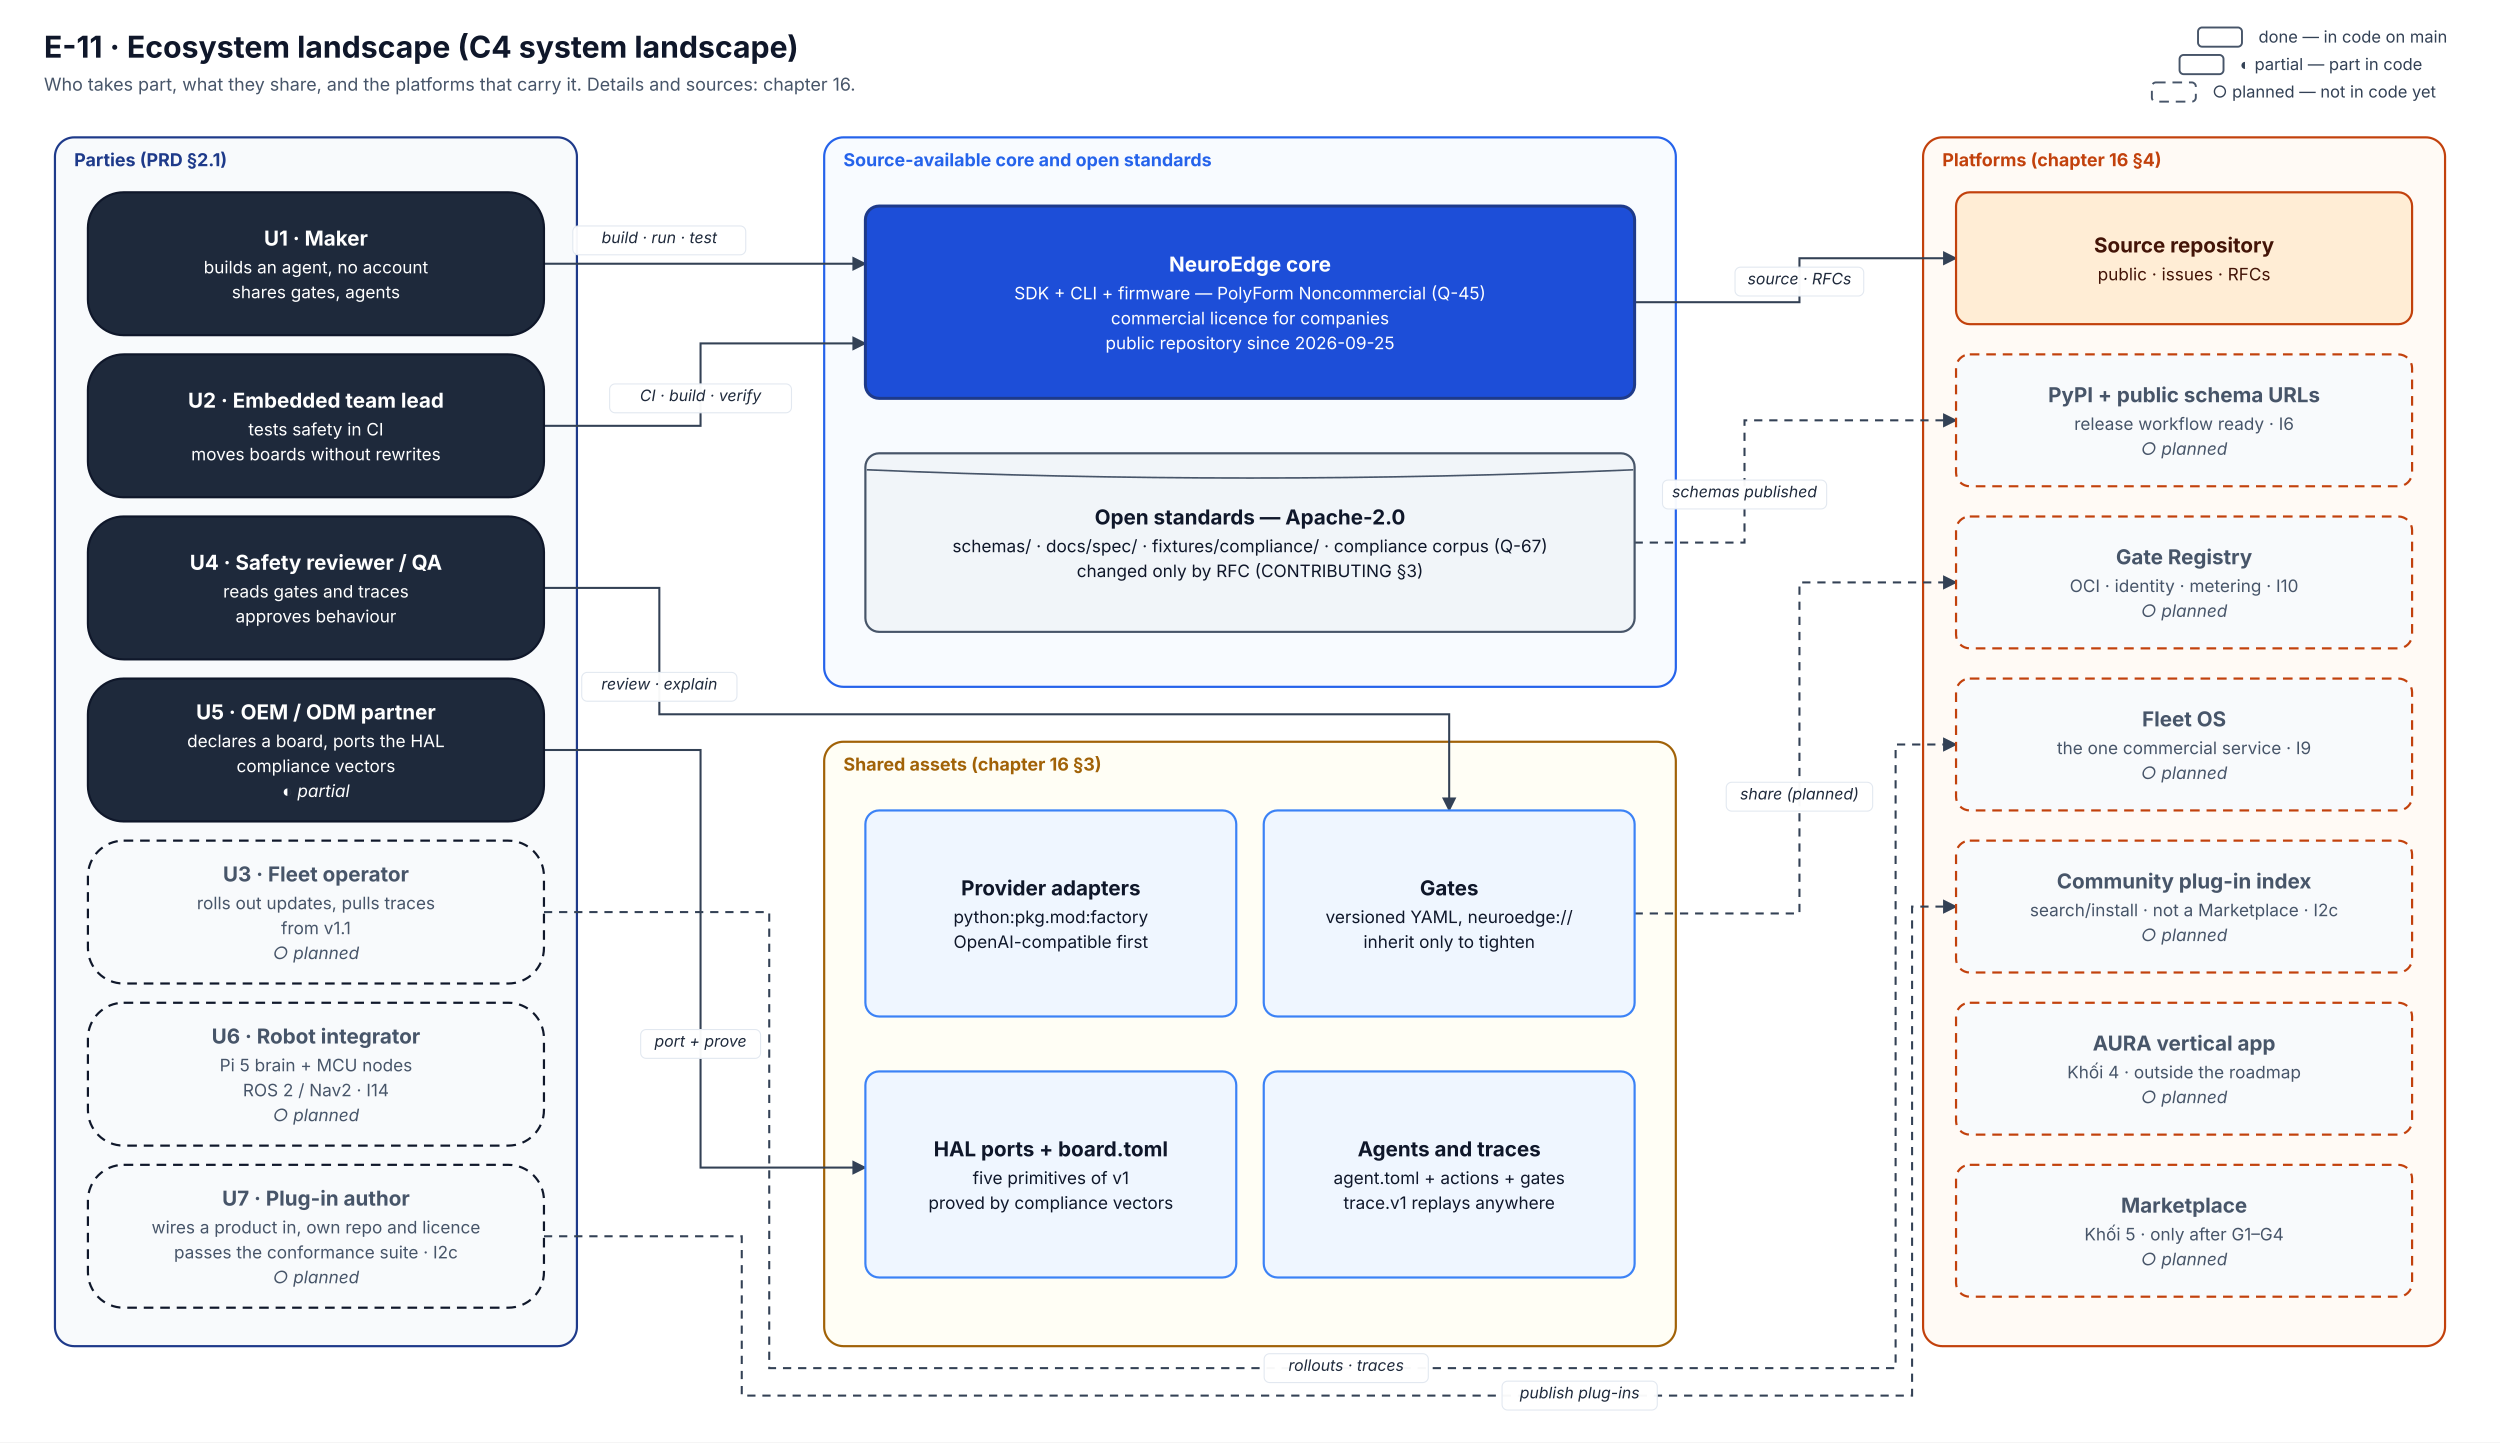
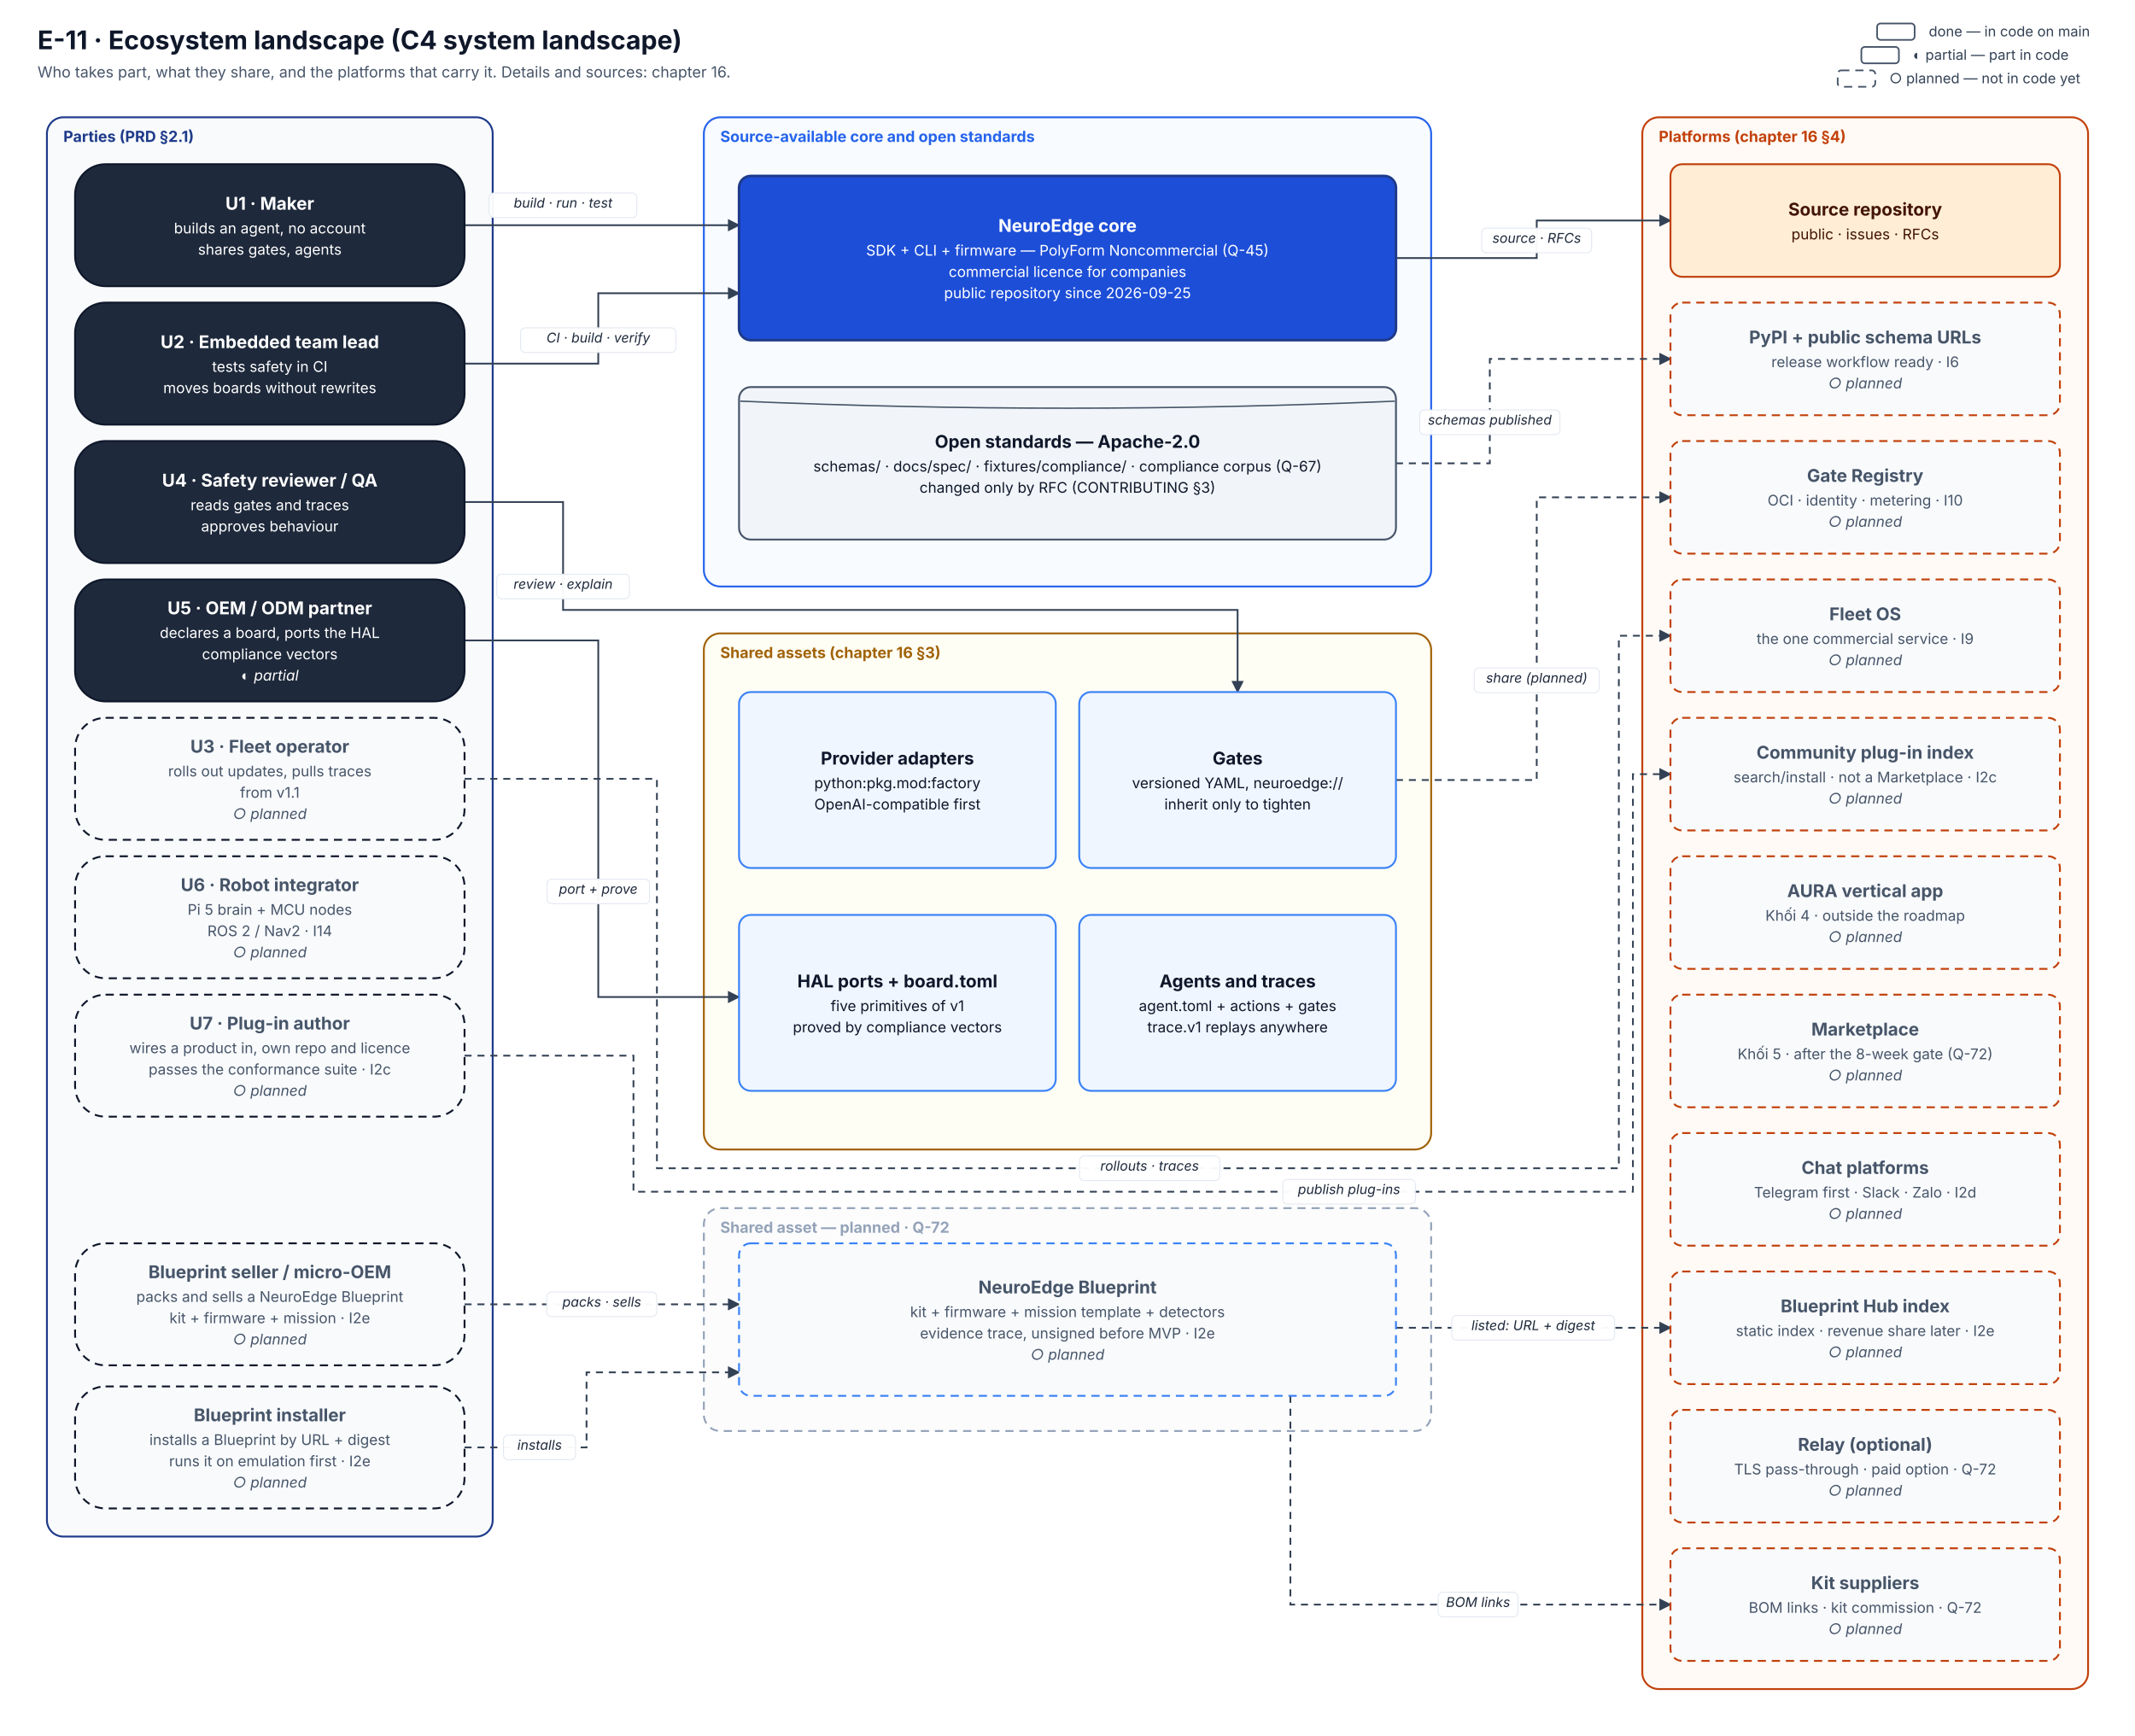
- <svg xmlns="http://www.w3.org/2000/svg" viewBox="0 0 1820 1050" width="1820" height="1050" font-family="Inter, 'Segoe UI', system-ui, -apple-system, Roboto, Helvetica, Arial, sans-serif" role="img" aria-labelledby="E-11-ecosystem-title E-11-ecosystem-desc">
+ <svg xmlns="http://www.w3.org/2000/svg" viewBox="0 0 1820 1480" width="1820" height="1480" font-family="Inter, 'Segoe UI', system-ui, -apple-system, Roboto, Helvetica, Arial, sans-serif" role="img" aria-labelledby="E-11-ecosystem-title E-11-ecosystem-desc">
  <defs>
    <marker id="arr" viewBox="0 0 10 10" refX="9" refY="5" markerWidth="7" markerHeight="7" orient="auto-start-reverse">
      <path d="M0,0 L10,5 L0,10 z" fill="#334155" />
    </marker>
  </defs>
-   <rect width="1820" height="1050" fill="#ffffff" />
+   <rect width="1820" height="1480" fill="#ffffff" />
  <text x="32.0" y="42.0" font-size="22" fill="#0f172a" text-anchor="start" font-weight="700">E-11 · Ecosystem landscape (C4 system landscape)</text>
  <text x="32.0" y="66.0" font-size="13" fill="#475569" text-anchor="start">Who takes part, what they share, and the platforms that carry it. Details and sources: chapter 16.</text>
-   <rect x="40" y="100" width="380" height="880" rx="14" fill="#f8fafc" stroke="#1e3a8a" stroke-width="1.6" />
+   <rect x="40" y="100" width="380" height="1210" rx="14" fill="#f8fafc" stroke="#1e3a8a" stroke-width="1.6" />
  <text x="54.0" y="121.0" font-size="13" fill="#1e3a8a" text-anchor="start" font-weight="700">Parties (PRD §2.1)</text>
  <rect x="600" y="100" width="620" height="400" rx="14" fill="#f8fbff" stroke="#2563eb" stroke-width="1.6" />
  <text x="614.0" y="121.0" font-size="13" fill="#2563eb" text-anchor="start" font-weight="700">Source-available core and open standards</text>
  <rect x="600" y="540" width="620" height="440" rx="14" fill="#fffef5" stroke="#a16207" stroke-width="1.6" />
  <text x="614.0" y="561.0" font-size="13" fill="#a16207" text-anchor="start" font-weight="700">Shared assets (chapter 16 §3)</text>
-   <rect x="1400" y="100" width="380" height="880" rx="14" fill="#fffaf5" stroke="#c2410c" stroke-width="1.6" />
+   <rect x="600" y="1030" width="620" height="190" rx="14" fill="#fcfcfd" stroke="#94a3b8" stroke-width="1.6" stroke-dasharray="7 5" />
+   <text x="614.0" y="1051.0" font-size="13" fill="#94a3b8" text-anchor="start" font-weight="700">Shared asset — planned · Q-72</text>
+   <rect x="1400" y="100" width="380" height="1340" rx="14" fill="#fffaf5" stroke="#c2410c" stroke-width="1.6" />
  <text x="1414.0" y="121.0" font-size="13" fill="#c2410c" text-anchor="start" font-weight="700">Platforms (chapter 16 §4)</text>
  <path d="M396.0,192.0 L480.0,192.0 L630.0,192.0" fill="none" stroke="#334155" stroke-width="1.5" marker-end="url(#arr)" />
  <path d="M396.0,310.0 L510.0,310.0 L510.0,250.0 L630.0,250.0" fill="none" stroke="#334155" stroke-width="1.5" marker-end="url(#arr)" />
  <path d="M396.0,428.0 L480.0,428.0 L480.0,520.0 L1055.0,520.0 L1055.0,590.0" fill="none" stroke="#334155" stroke-width="1.5" marker-end="url(#arr)" />
  <path d="M396.0,546.0 L510.0,546.0 L510.0,850.0 L630.0,850.0" fill="none" stroke="#334155" stroke-width="1.5" marker-end="url(#arr)" />
  <path d="M396.0,664.0 L560.0,664.0 L560.0,996.0 L1380.0,996.0 L1380.0,542.0 L1424.0,542.0" fill="none" stroke="#334155" stroke-width="1.5" stroke-dasharray="6 5" marker-end="url(#arr)" />
  <path d="M396.0,900.0 L540.0,900.0 L540.0,1016.0 L1392.0,1016.0 L1392.0,660.0 L1424.0,660.0" fill="none" stroke="#334155" stroke-width="1.5" stroke-dasharray="6 5" marker-end="url(#arr)" />
  <path d="M1190.0,220.0 L1310.0,220.0 L1310.0,188.0 L1424.0,188.0" fill="none" stroke="#334155" stroke-width="1.5" marker-end="url(#arr)" />
  <path d="M1190.0,395.0 L1270.0,395.0 L1270.0,306.0 L1424.0,306.0" fill="none" stroke="#334155" stroke-width="1.5" stroke-dasharray="6 5" marker-end="url(#arr)" />
  <path d="M1190.0,665.0 L1310.0,665.0 L1310.0,424.0 L1424.0,424.0" fill="none" stroke="#334155" stroke-width="1.5" stroke-dasharray="6 5" marker-end="url(#arr)" />
+   <path d="M396.0,1112.0 L630.0,1112.0" fill="none" stroke="#334155" stroke-width="1.5" stroke-dasharray="6 5" marker-end="url(#arr)" />
+   <path d="M396.0,1234.0 L500.0,1234.0 L500.0,1170.0 L630.0,1170.0" fill="none" stroke="#334155" stroke-width="1.5" stroke-dasharray="6 5" marker-end="url(#arr)" />
+   <path d="M1190.0,1132.0 L1424.0,1132.0" fill="none" stroke="#334155" stroke-width="1.5" stroke-dasharray="6 5" marker-end="url(#arr)" />
+   <path d="M1100.0,1190.0 L1100.0,1368.0 L1424.0,1368.0" fill="none" stroke="#334155" stroke-width="1.5" stroke-dasharray="6 5" marker-end="url(#arr)" />
  <rect x="64" y="140" width="332" height="104" rx="26" fill="#1e293b" stroke="#0f172a" stroke-width="1.6" />
  <text x="230.0" y="178.8" font-size="15" fill="#ffffff" text-anchor="middle" font-weight="700">U1 · Maker</text>
  <text x="230.0" y="199.0" font-size="12.5" fill="#ffffff" text-anchor="middle">builds an agent, no account</text>
  <text x="230.0" y="217.1" font-size="12.5" fill="#ffffff" text-anchor="middle">shares gates, agents</text>
  <rect x="64" y="258" width="332" height="104" rx="26" fill="#1e293b" stroke="#0f172a" stroke-width="1.6" />
  <text x="230.0" y="296.8" font-size="15" fill="#ffffff" text-anchor="middle" font-weight="700">U2 · Embedded team lead</text>
  <text x="230.0" y="317.0" font-size="12.5" fill="#ffffff" text-anchor="middle">tests safety in CI</text>
  <text x="230.0" y="335.1" font-size="12.5" fill="#ffffff" text-anchor="middle">moves boards without rewrites</text>
  <rect x="64" y="376" width="332" height="104" rx="26" fill="#1e293b" stroke="#0f172a" stroke-width="1.6" />
  <text x="230.0" y="414.8" font-size="15" fill="#ffffff" text-anchor="middle" font-weight="700">U4 · Safety reviewer / QA</text>
  <text x="230.0" y="435.0" font-size="12.5" fill="#ffffff" text-anchor="middle">reads gates and traces</text>
  <text x="230.0" y="453.1" font-size="12.5" fill="#ffffff" text-anchor="middle">approves behaviour</text>
  <rect x="64" y="494" width="332" height="104" rx="26" fill="#1e293b" stroke="#0f172a" stroke-width="1.6" />
  <text x="230.0" y="523.7" font-size="15" fill="#ffffff" text-anchor="middle" font-weight="700">U5 · OEM / ODM partner</text>
  <text x="230.0" y="543.9" font-size="12.5" fill="#ffffff" text-anchor="middle">declares a board, ports the HAL</text>
  <text x="230.0" y="562.1" font-size="12.5" fill="#ffffff" text-anchor="middle">compliance vectors</text>
  <text x="230.0" y="580.2" font-size="12.5" fill="#ffffff" text-anchor="middle" font-style="italic">◐ partial</text>
  <rect x="64" y="612" width="332" height="104" rx="26" fill="#f8fafc" stroke="#0f172a" stroke-width="1.6" stroke-dasharray="7 5" />
  <text x="230.0" y="641.7" font-size="15" fill="#475569" text-anchor="middle" font-weight="700">U3 · Fleet operator</text>
  <text x="230.0" y="661.9" font-size="12.5" fill="#475569" text-anchor="middle">rolls out updates, pulls traces</text>
  <text x="230.0" y="680.1" font-size="12.5" fill="#475569" text-anchor="middle">from v1.1</text>
  <text x="230.0" y="698.2" font-size="12.5" fill="#475569" text-anchor="middle" font-style="italic">○ planned</text>
  <rect x="64" y="730" width="332" height="104" rx="26" fill="#f8fafc" stroke="#0f172a" stroke-width="1.6" stroke-dasharray="7 5" />
  <text x="230.0" y="759.7" font-size="15" fill="#475569" text-anchor="middle" font-weight="700">U6 · Robot integrator</text>
  <text x="230.0" y="779.9" font-size="12.5" fill="#475569" text-anchor="middle">Pi 5 brain + MCU nodes</text>
  <text x="230.0" y="798.1" font-size="12.5" fill="#475569" text-anchor="middle">ROS 2 / Nav2 · I14</text>
  <text x="230.0" y="816.2" font-size="12.5" fill="#475569" text-anchor="middle" font-style="italic">○ planned</text>
  <rect x="64" y="848" width="332" height="104" rx="26" fill="#f8fafc" stroke="#0f172a" stroke-width="1.6" stroke-dasharray="7 5" />
  <text x="230.0" y="877.7" font-size="15" fill="#475569" text-anchor="middle" font-weight="700">U7 · Plug-in author</text>
  <text x="230.0" y="897.9" font-size="12.5" fill="#475569" text-anchor="middle">wires a product in, own repo and licence</text>
  <text x="230.0" y="916.1" font-size="12.5" fill="#475569" text-anchor="middle">passes the conformance suite · I2c</text>
  <text x="230.0" y="934.2" font-size="12.5" fill="#475569" text-anchor="middle" font-style="italic">○ planned</text>
+   <rect x="64" y="1060" width="332" height="104" rx="26" fill="#f8fafc" stroke="#0f172a" stroke-width="1.6" stroke-dasharray="7 5" />
+   <text x="230.0" y="1089.7" font-size="15" fill="#475569" text-anchor="middle" font-weight="700">Blueprint seller / micro-OEM</text>
+   <text x="230.0" y="1109.9" font-size="12.5" fill="#475569" text-anchor="middle">packs and sells a NeuroEdge Blueprint</text>
+   <text x="230.0" y="1128.1" font-size="12.5" fill="#475569" text-anchor="middle">kit + firmware + mission · I2e</text>
+   <text x="230.0" y="1146.2" font-size="12.5" fill="#475569" text-anchor="middle" font-style="italic">○ planned</text>
+   <rect x="64" y="1182" width="332" height="104" rx="26" fill="#f8fafc" stroke="#0f172a" stroke-width="1.6" stroke-dasharray="7 5" />
+   <text x="230.0" y="1211.7" font-size="15" fill="#475569" text-anchor="middle" font-weight="700">Blueprint installer</text>
+   <text x="230.0" y="1231.9" font-size="12.5" fill="#475569" text-anchor="middle">installs a Blueprint by URL + digest</text>
+   <text x="230.0" y="1250.1" font-size="12.5" fill="#475569" text-anchor="middle">runs it on emulation first · I2e</text>
+   <text x="230.0" y="1268.2" font-size="12.5" fill="#475569" text-anchor="middle" font-style="italic">○ planned</text>
  <rect x="630" y="150" width="560" height="140" rx="10" fill="#1d4ed8" stroke="#1e3a8a" stroke-width="2.2" />
  <text x="910.0" y="197.7" font-size="15" fill="#ffffff" text-anchor="middle" font-weight="700">NeuroEdge core</text>
  <text x="910.0" y="217.9" font-size="12.5" fill="#ffffff" text-anchor="middle">SDK + CLI + firmware — PolyForm Noncommercial (Q-45)</text>
  <text x="910.0" y="236.1" font-size="12.5" fill="#ffffff" text-anchor="middle">commercial licence for companies</text>
  <text x="910.0" y="254.2" font-size="12.5" fill="#ffffff" text-anchor="middle">public repository since 2026-09-25</text>
  <rect x="630" y="330" width="560" height="130" rx="10" fill="#f1f5f9" stroke="#475569" stroke-width="1.6" />
  <path d="M631,342 Q910.0,354 1189,342" fill="none" stroke="#475569" stroke-width="1.2" />
  <text x="910.0" y="381.8" font-size="15" fill="#0f172a" text-anchor="middle" font-weight="700">Open standards — Apache-2.0</text>
  <text x="910.0" y="402.0" font-size="12.5" fill="#0f172a" text-anchor="middle">schemas/ · docs/spec/ · fixtures/compliance/ · compliance corpus (Q-67)</text>
  <text x="910.0" y="420.1" font-size="12.5" fill="#0f172a" text-anchor="middle">changed only by RFC (CONTRIBUTING §3)</text>
  <rect x="630" y="590" width="270" height="150" rx="10" fill="#eff6ff" stroke="#3b82f6" stroke-width="1.6" />
  <text x="765.0" y="651.8" font-size="15" fill="#0f172a" text-anchor="middle" font-weight="700">Provider adapters</text>
  <text x="765.0" y="672.0" font-size="12.5" fill="#0f172a" text-anchor="middle">python:pkg.mod:factory</text>
  <text x="765.0" y="690.1" font-size="12.5" fill="#0f172a" text-anchor="middle">OpenAI-compatible first</text>
  <rect x="920" y="590" width="270" height="150" rx="10" fill="#eff6ff" stroke="#3b82f6" stroke-width="1.6" />
  <text x="1055.0" y="651.8" font-size="15" fill="#0f172a" text-anchor="middle" font-weight="700">Gates</text>
  <text x="1055.0" y="672.0" font-size="12.5" fill="#0f172a" text-anchor="middle">versioned YAML, neuroedge://</text>
  <text x="1055.0" y="690.1" font-size="12.5" fill="#0f172a" text-anchor="middle">inherit only to tighten</text>
  <rect x="630" y="780" width="270" height="150" rx="10" fill="#eff6ff" stroke="#3b82f6" stroke-width="1.6" />
  <text x="765.0" y="841.8" font-size="15" fill="#0f172a" text-anchor="middle" font-weight="700">HAL ports + board.toml</text>
  <text x="765.0" y="862.0" font-size="12.5" fill="#0f172a" text-anchor="middle">five primitives of v1</text>
  <text x="765.0" y="880.1" font-size="12.5" fill="#0f172a" text-anchor="middle">proved by compliance vectors</text>
  <rect x="920" y="780" width="270" height="150" rx="10" fill="#eff6ff" stroke="#3b82f6" stroke-width="1.6" />
  <text x="1055.0" y="841.8" font-size="15" fill="#0f172a" text-anchor="middle" font-weight="700">Agents and traces</text>
  <text x="1055.0" y="862.0" font-size="12.5" fill="#0f172a" text-anchor="middle">agent.toml + actions + gates</text>
  <text x="1055.0" y="880.1" font-size="12.5" fill="#0f172a" text-anchor="middle">trace.v1 replays anywhere</text>
+   <rect x="630" y="1060" width="560" height="130" rx="10" fill="#f8fafc" stroke="#3b82f6" stroke-width="1.6" stroke-dasharray="7 5" />
+   <text x="910.0" y="1102.7" font-size="15" fill="#475569" text-anchor="middle" font-weight="700">NeuroEdge Blueprint</text>
+   <text x="910.0" y="1122.9" font-size="12.5" fill="#475569" text-anchor="middle">kit + firmware + mission template + detectors</text>
+   <text x="910.0" y="1141.1" font-size="12.5" fill="#475569" text-anchor="middle">evidence trace, unsigned before MVP · I2e</text>
+   <text x="910.0" y="1159.2" font-size="12.5" fill="#475569" text-anchor="middle" font-style="italic">○ planned</text>
  <rect x="1424" y="140" width="332" height="96" rx="10" fill="#ffedd5" stroke="#c2410c" stroke-width="1.6" />
  <text x="1590.0" y="183.8" font-size="15" fill="#431407" text-anchor="middle" font-weight="700">Source repository</text>
  <text x="1590.0" y="204.1" font-size="12.5" fill="#431407" text-anchor="middle">public · issues · RFCs</text>
  <rect x="1424" y="258" width="332" height="96" rx="10" fill="#f8fafc" stroke="#c2410c" stroke-width="1.6" stroke-dasharray="7 5" />
  <text x="1590.0" y="292.8" font-size="15" fill="#475569" text-anchor="middle" font-weight="700">PyPI + public schema URLs</text>
  <text x="1590.0" y="313.0" font-size="12.5" fill="#475569" text-anchor="middle">release workflow ready · I6</text>
  <text x="1590.0" y="331.1" font-size="12.5" fill="#475569" text-anchor="middle" font-style="italic">○ planned</text>
  <rect x="1424" y="376" width="332" height="96" rx="10" fill="#f8fafc" stroke="#c2410c" stroke-width="1.6" stroke-dasharray="7 5" />
  <text x="1590.0" y="410.8" font-size="15" fill="#475569" text-anchor="middle" font-weight="700">Gate Registry</text>
  <text x="1590.0" y="431.0" font-size="12.5" fill="#475569" text-anchor="middle">OCI · identity · metering · I10</text>
  <text x="1590.0" y="449.1" font-size="12.5" fill="#475569" text-anchor="middle" font-style="italic">○ planned</text>
  <rect x="1424" y="494" width="332" height="96" rx="10" fill="#f8fafc" stroke="#c2410c" stroke-width="1.6" stroke-dasharray="7 5" />
  <text x="1590.0" y="528.8" font-size="15" fill="#475569" text-anchor="middle" font-weight="700">Fleet OS</text>
  <text x="1590.0" y="549.0" font-size="12.5" fill="#475569" text-anchor="middle">the one commercial service · I9</text>
  <text x="1590.0" y="567.1" font-size="12.5" fill="#475569" text-anchor="middle" font-style="italic">○ planned</text>
  <rect x="1424" y="612" width="332" height="96" rx="10" fill="#f8fafc" stroke="#c2410c" stroke-width="1.6" stroke-dasharray="7 5" />
  <text x="1590.0" y="646.8" font-size="15" fill="#475569" text-anchor="middle" font-weight="700">Community plug-in index</text>
  <text x="1590.0" y="667.0" font-size="12.5" fill="#475569" text-anchor="middle">search/install · not a Marketplace · I2c</text>
  <text x="1590.0" y="685.1" font-size="12.5" fill="#475569" text-anchor="middle" font-style="italic">○ planned</text>
  <rect x="1424" y="730" width="332" height="96" rx="10" fill="#f8fafc" stroke="#c2410c" stroke-width="1.6" stroke-dasharray="7 5" />
  <text x="1590.0" y="764.8" font-size="15" fill="#475569" text-anchor="middle" font-weight="700">AURA vertical app</text>
  <text x="1590.0" y="785.0" font-size="12.5" fill="#475569" text-anchor="middle">Khối 4 · outside the roadmap</text>
  <text x="1590.0" y="803.1" font-size="12.5" fill="#475569" text-anchor="middle" font-style="italic">○ planned</text>
  <rect x="1424" y="848" width="332" height="96" rx="10" fill="#f8fafc" stroke="#c2410c" stroke-width="1.6" stroke-dasharray="7 5" />
  <text x="1590.0" y="882.8" font-size="15" fill="#475569" text-anchor="middle" font-weight="700">Marketplace</text>
-   <text x="1590.0" y="903.0" font-size="12.5" fill="#475569" text-anchor="middle">Khối 5 · only after G1–G4</text>
+   <text x="1590.0" y="903.0" font-size="12.5" fill="#475569" text-anchor="middle">Khối 5 · after the 8-week gate (Q-72)</text>
  <text x="1590.0" y="921.1" font-size="12.5" fill="#475569" text-anchor="middle" font-style="italic">○ planned</text>
+   <rect x="1424" y="966" width="332" height="96" rx="10" fill="#f8fafc" stroke="#c2410c" stroke-width="1.6" stroke-dasharray="7 5" />
+   <text x="1590.0" y="1000.8" font-size="15" fill="#475569" text-anchor="middle" font-weight="700">Chat platforms</text>
+   <text x="1590.0" y="1021.0" font-size="12.5" fill="#475569" text-anchor="middle">Telegram first · Slack · Zalo · I2d</text>
+   <text x="1590.0" y="1039.1" font-size="12.5" fill="#475569" text-anchor="middle" font-style="italic">○ planned</text>
+   <rect x="1424" y="1084" width="332" height="96" rx="10" fill="#f8fafc" stroke="#c2410c" stroke-width="1.6" stroke-dasharray="7 5" />
+   <text x="1590.0" y="1118.8" font-size="15" fill="#475569" text-anchor="middle" font-weight="700">Blueprint Hub index</text>
+   <text x="1590.0" y="1139.0" font-size="12.5" fill="#475569" text-anchor="middle">static index · revenue share later · I2e</text>
+   <text x="1590.0" y="1157.1" font-size="12.5" fill="#475569" text-anchor="middle" font-style="italic">○ planned</text>
+   <rect x="1424" y="1202" width="332" height="96" rx="10" fill="#f8fafc" stroke="#c2410c" stroke-width="1.6" stroke-dasharray="7 5" />
+   <text x="1590.0" y="1236.8" font-size="15" fill="#475569" text-anchor="middle" font-weight="700">Relay (optional)</text>
+   <text x="1590.0" y="1257.0" font-size="12.5" fill="#475569" text-anchor="middle">TLS pass-through · paid option · Q-72</text>
+   <text x="1590.0" y="1275.1" font-size="12.5" fill="#475569" text-anchor="middle" font-style="italic">○ planned</text>
+   <rect x="1424" y="1320" width="332" height="96" rx="10" fill="#f8fafc" stroke="#c2410c" stroke-width="1.6" stroke-dasharray="7 5" />
+   <text x="1590.0" y="1354.8" font-size="15" fill="#475569" text-anchor="middle" font-weight="700">Kit suppliers</text>
+   <text x="1590.0" y="1375.0" font-size="12.5" fill="#475569" text-anchor="middle">BOM links · kit commission · Q-72</text>
+   <text x="1590.0" y="1393.1" font-size="12.5" fill="#475569" text-anchor="middle" font-style="italic">○ planned</text>
  <rect x="417.0" y="164.5" width="125.9" height="21.0" rx="4" fill="#ffffff" fill-opacity="0.96" stroke="#e2e8f0" stroke-width="0.8" />
  <text x="480.0" y="177.0" font-size="11.5" fill="#1e293b" text-anchor="middle" font-style="italic">build · run · test</text>
  <rect x="443.8" y="279.5" width="132.4" height="21.0" rx="4" fill="#ffffff" fill-opacity="0.96" stroke="#e2e8f0" stroke-width="0.8" />
  <text x="510.0" y="292.0" font-size="11.5" fill="#1e293b" text-anchor="middle" font-style="italic">CI · build · verify</text>
  <rect x="423.5" y="489.5" width="113.0" height="21.0" rx="4" fill="#ffffff" fill-opacity="0.96" stroke="#e2e8f0" stroke-width="0.8" />
  <text x="480.0" y="502.0" font-size="11.5" fill="#1e293b" text-anchor="middle" font-style="italic">review · explain</text>
  <rect x="466.4" y="749.5" width="87.3" height="21.0" rx="4" fill="#ffffff" fill-opacity="0.96" stroke="#e2e8f0" stroke-width="0.8" />
  <text x="510.0" y="762.0" font-size="11.5" fill="#1e293b" text-anchor="middle" font-style="italic">port + prove</text>
  <rect x="920.3" y="985.5" width="119.5" height="21.0" rx="4" fill="#ffffff" fill-opacity="0.96" stroke="#e2e8f0" stroke-width="0.8" />
  <text x="980.0" y="998.0" font-size="11.5" fill="#1e293b" text-anchor="middle" font-style="italic">rollouts · traces</text>
  <rect x="1093.5" y="1005.5" width="113.0" height="21.0" rx="4" fill="#ffffff" fill-opacity="0.96" stroke="#e2e8f0" stroke-width="0.8" />
  <text x="1150.0" y="1018.0" font-size="11.5" fill="#1e293b" text-anchor="middle" font-style="italic">publish plug-ins</text>
  <rect x="1263.1" y="194.5" width="93.7" height="21.0" rx="4" fill="#ffffff" fill-opacity="0.96" stroke="#e2e8f0" stroke-width="0.8" />
  <text x="1310.0" y="207.0" font-size="11.5" fill="#1e293b" text-anchor="middle" font-style="italic">source · RFCs</text>
  <rect x="1210.3" y="349.5" width="119.5" height="21.0" rx="4" fill="#ffffff" fill-opacity="0.96" stroke="#e2e8f0" stroke-width="0.8" />
  <text x="1270.0" y="362.0" font-size="11.5" fill="#1e293b" text-anchor="middle" font-style="italic">schemas published</text>
  <rect x="1256.7" y="569.5" width="106.6" height="21.0" rx="4" fill="#ffffff" fill-opacity="0.96" stroke="#e2e8f0" stroke-width="0.8" />
  <text x="1310.0" y="582.0" font-size="11.5" fill="#1e293b" text-anchor="middle" font-style="italic">share (planned)</text>
+   <rect x="466.1" y="1101.5" width="93.7" height="21.0" rx="4" fill="#ffffff" fill-opacity="0.96" stroke="#e2e8f0" stroke-width="0.8" />
+   <text x="513.0" y="1114.0" font-size="11.5" fill="#1e293b" text-anchor="middle" font-style="italic">packs · sells</text>
+   <rect x="429.2" y="1223.5" width="61.5" height="21.0" rx="4" fill="#ffffff" fill-opacity="0.96" stroke="#e2e8f0" stroke-width="0.8" />
+   <text x="460.0" y="1236.0" font-size="11.5" fill="#1e293b" text-anchor="middle" font-style="italic">installs</text>
+   <rect x="1237.6" y="1121.5" width="138.8" height="21.0" rx="4" fill="#ffffff" fill-opacity="0.96" stroke="#e2e8f0" stroke-width="0.8" />
+   <text x="1307.0" y="1134.0" font-size="11.5" fill="#1e293b" text-anchor="middle" font-style="italic">listed: URL + digest</text>
+   <rect x="1226.0" y="1357.5" width="68.0" height="21.0" rx="4" fill="#ffffff" fill-opacity="0.96" stroke="#e2e8f0" stroke-width="0.8" />
+   <text x="1260.0" y="1370.0" font-size="11.5" fill="#1e293b" text-anchor="middle" font-style="italic">BOM links</text>
  <rect x="1566.56" y="60" width="32" height="14" rx="3" fill="#ffffff" stroke="#475569" stroke-width="1.4" stroke-dasharray="7 5" />
  <text x="1610.6" y="71.0" font-size="12" fill="#334155" text-anchor="start">○ planned — not in code yet</text>
  <rect x="1586.72" y="40" width="32" height="14" rx="3" fill="#ffffff" stroke="#475569" stroke-width="1.4" />
  <text x="1630.7" y="51.0" font-size="12" fill="#334155" text-anchor="start">◐ partial — part in code</text>
  <rect x="1600.16" y="20" width="32" height="14" rx="3" fill="#ffffff" stroke="#475569" stroke-width="1.4" />
  <text x="1644.2" y="31.0" font-size="12" fill="#334155" text-anchor="start">done — in code on main</text>
</svg>
